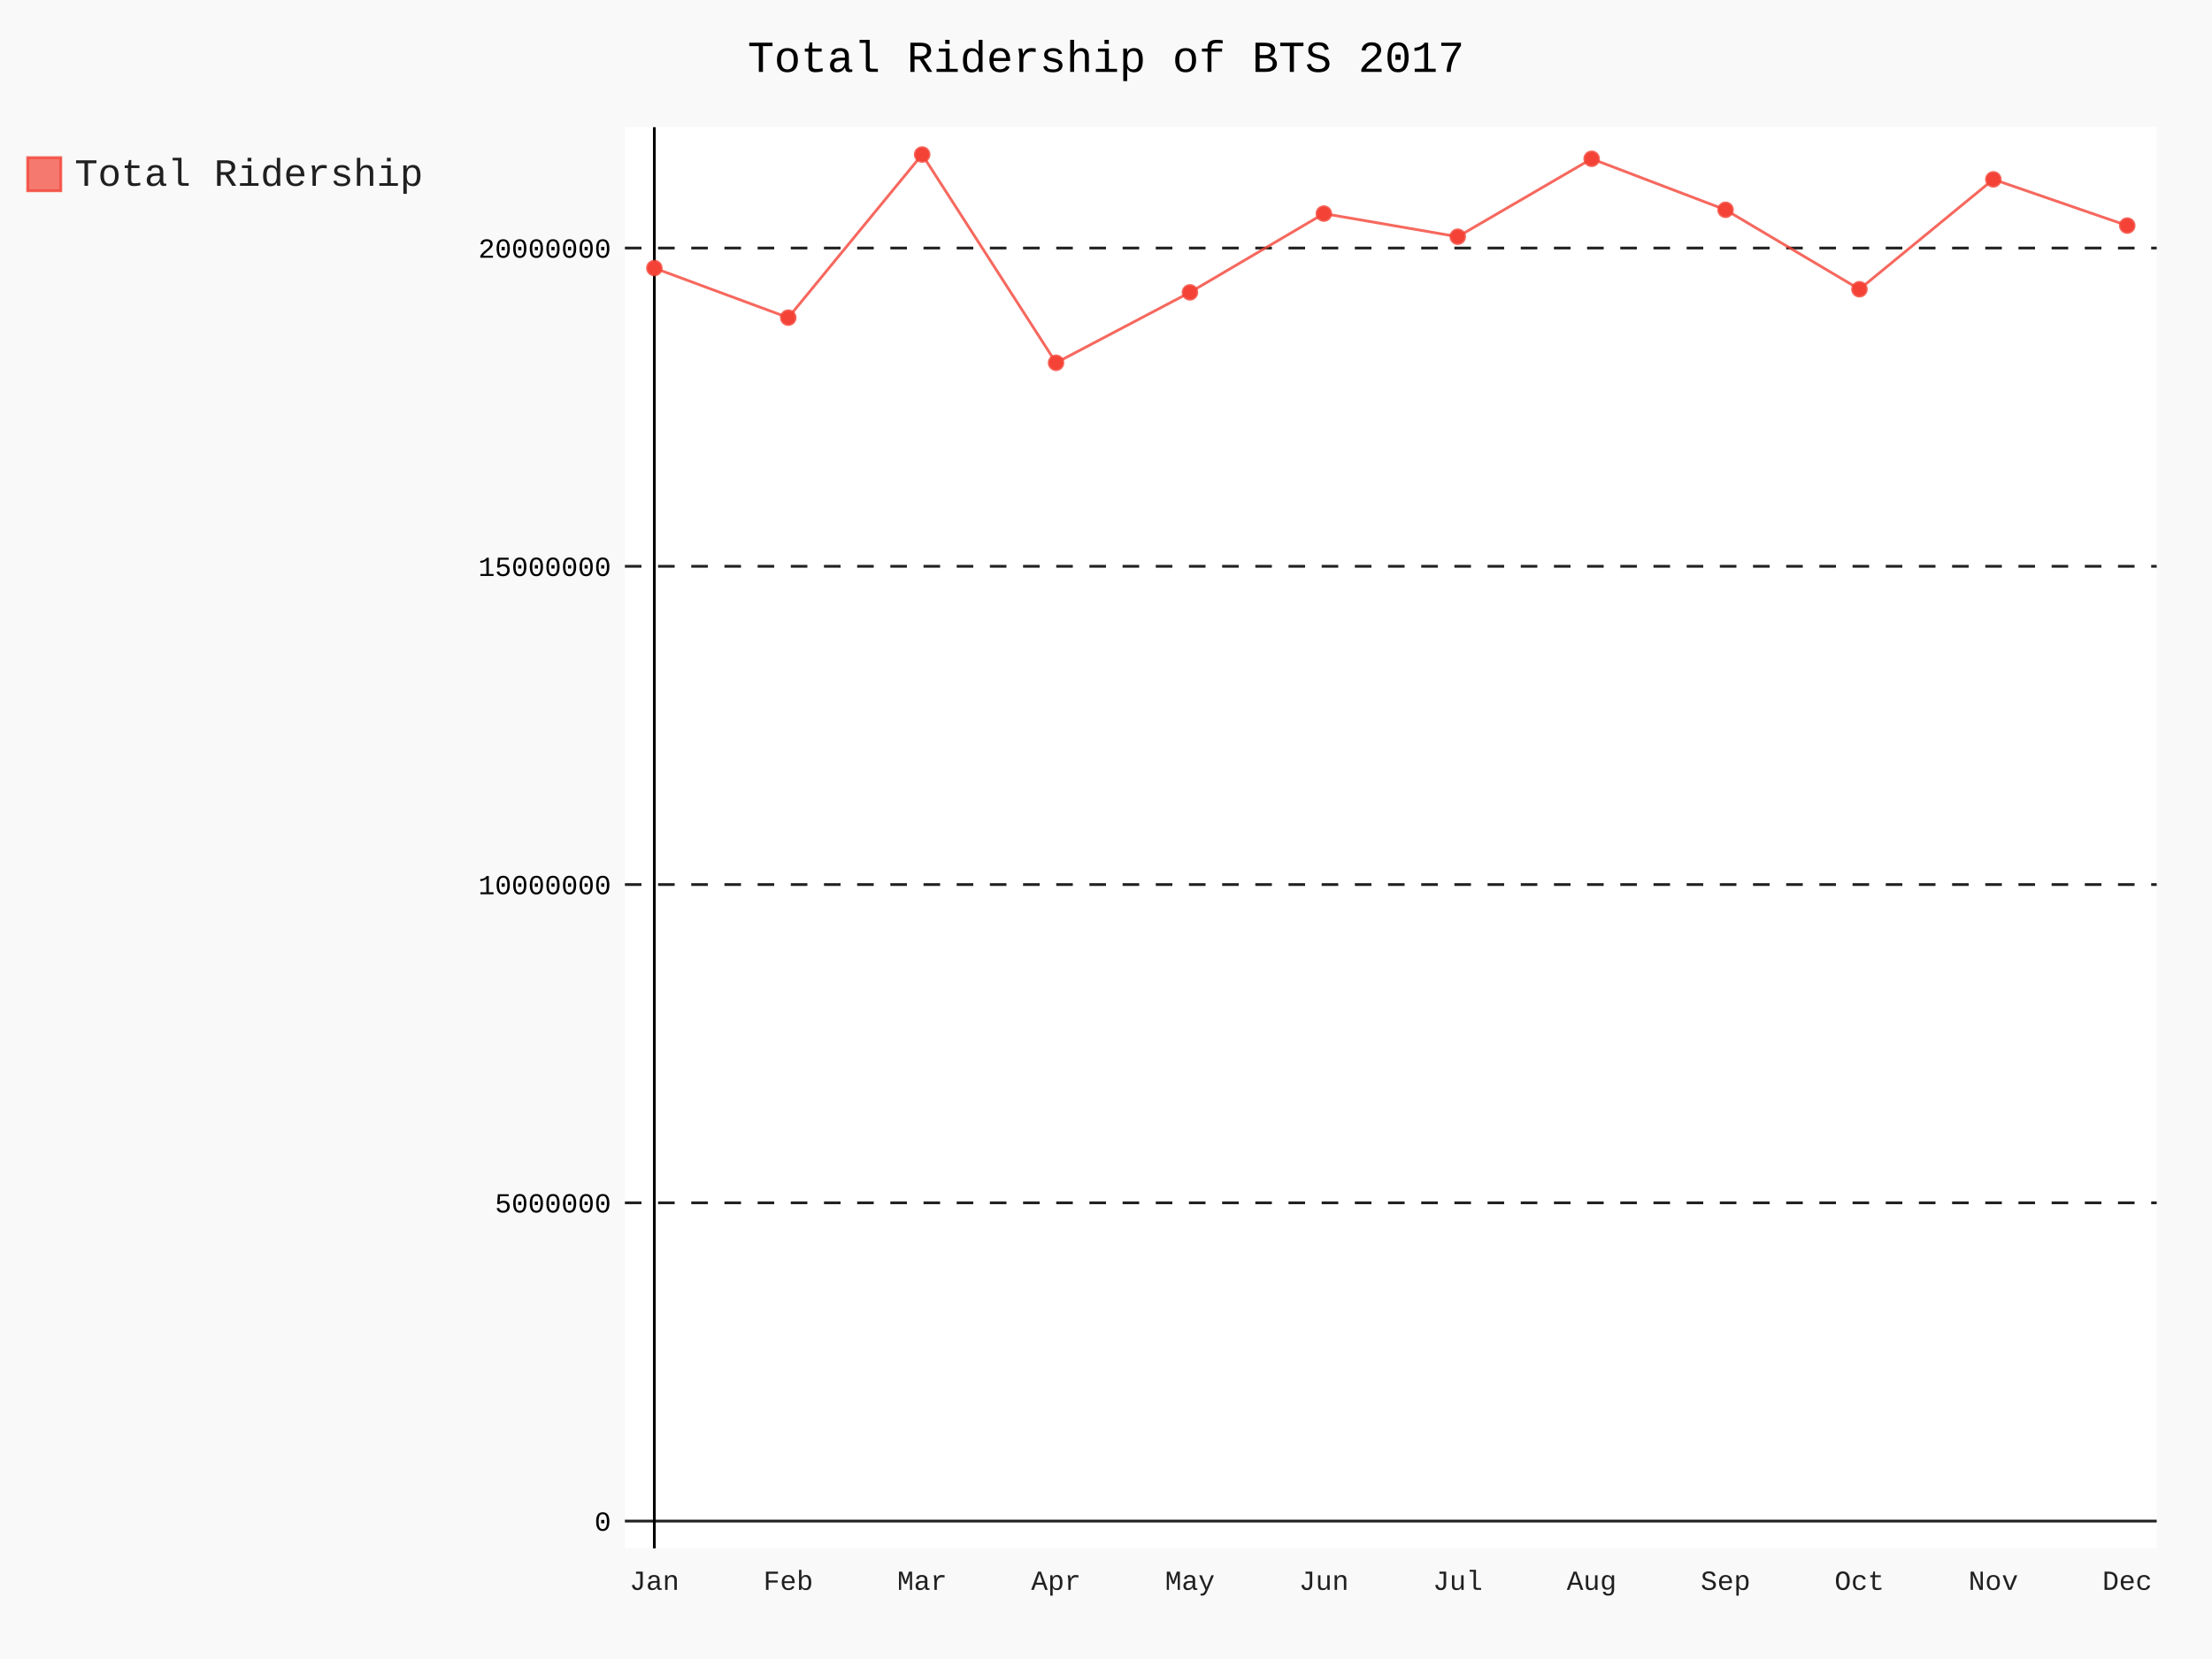
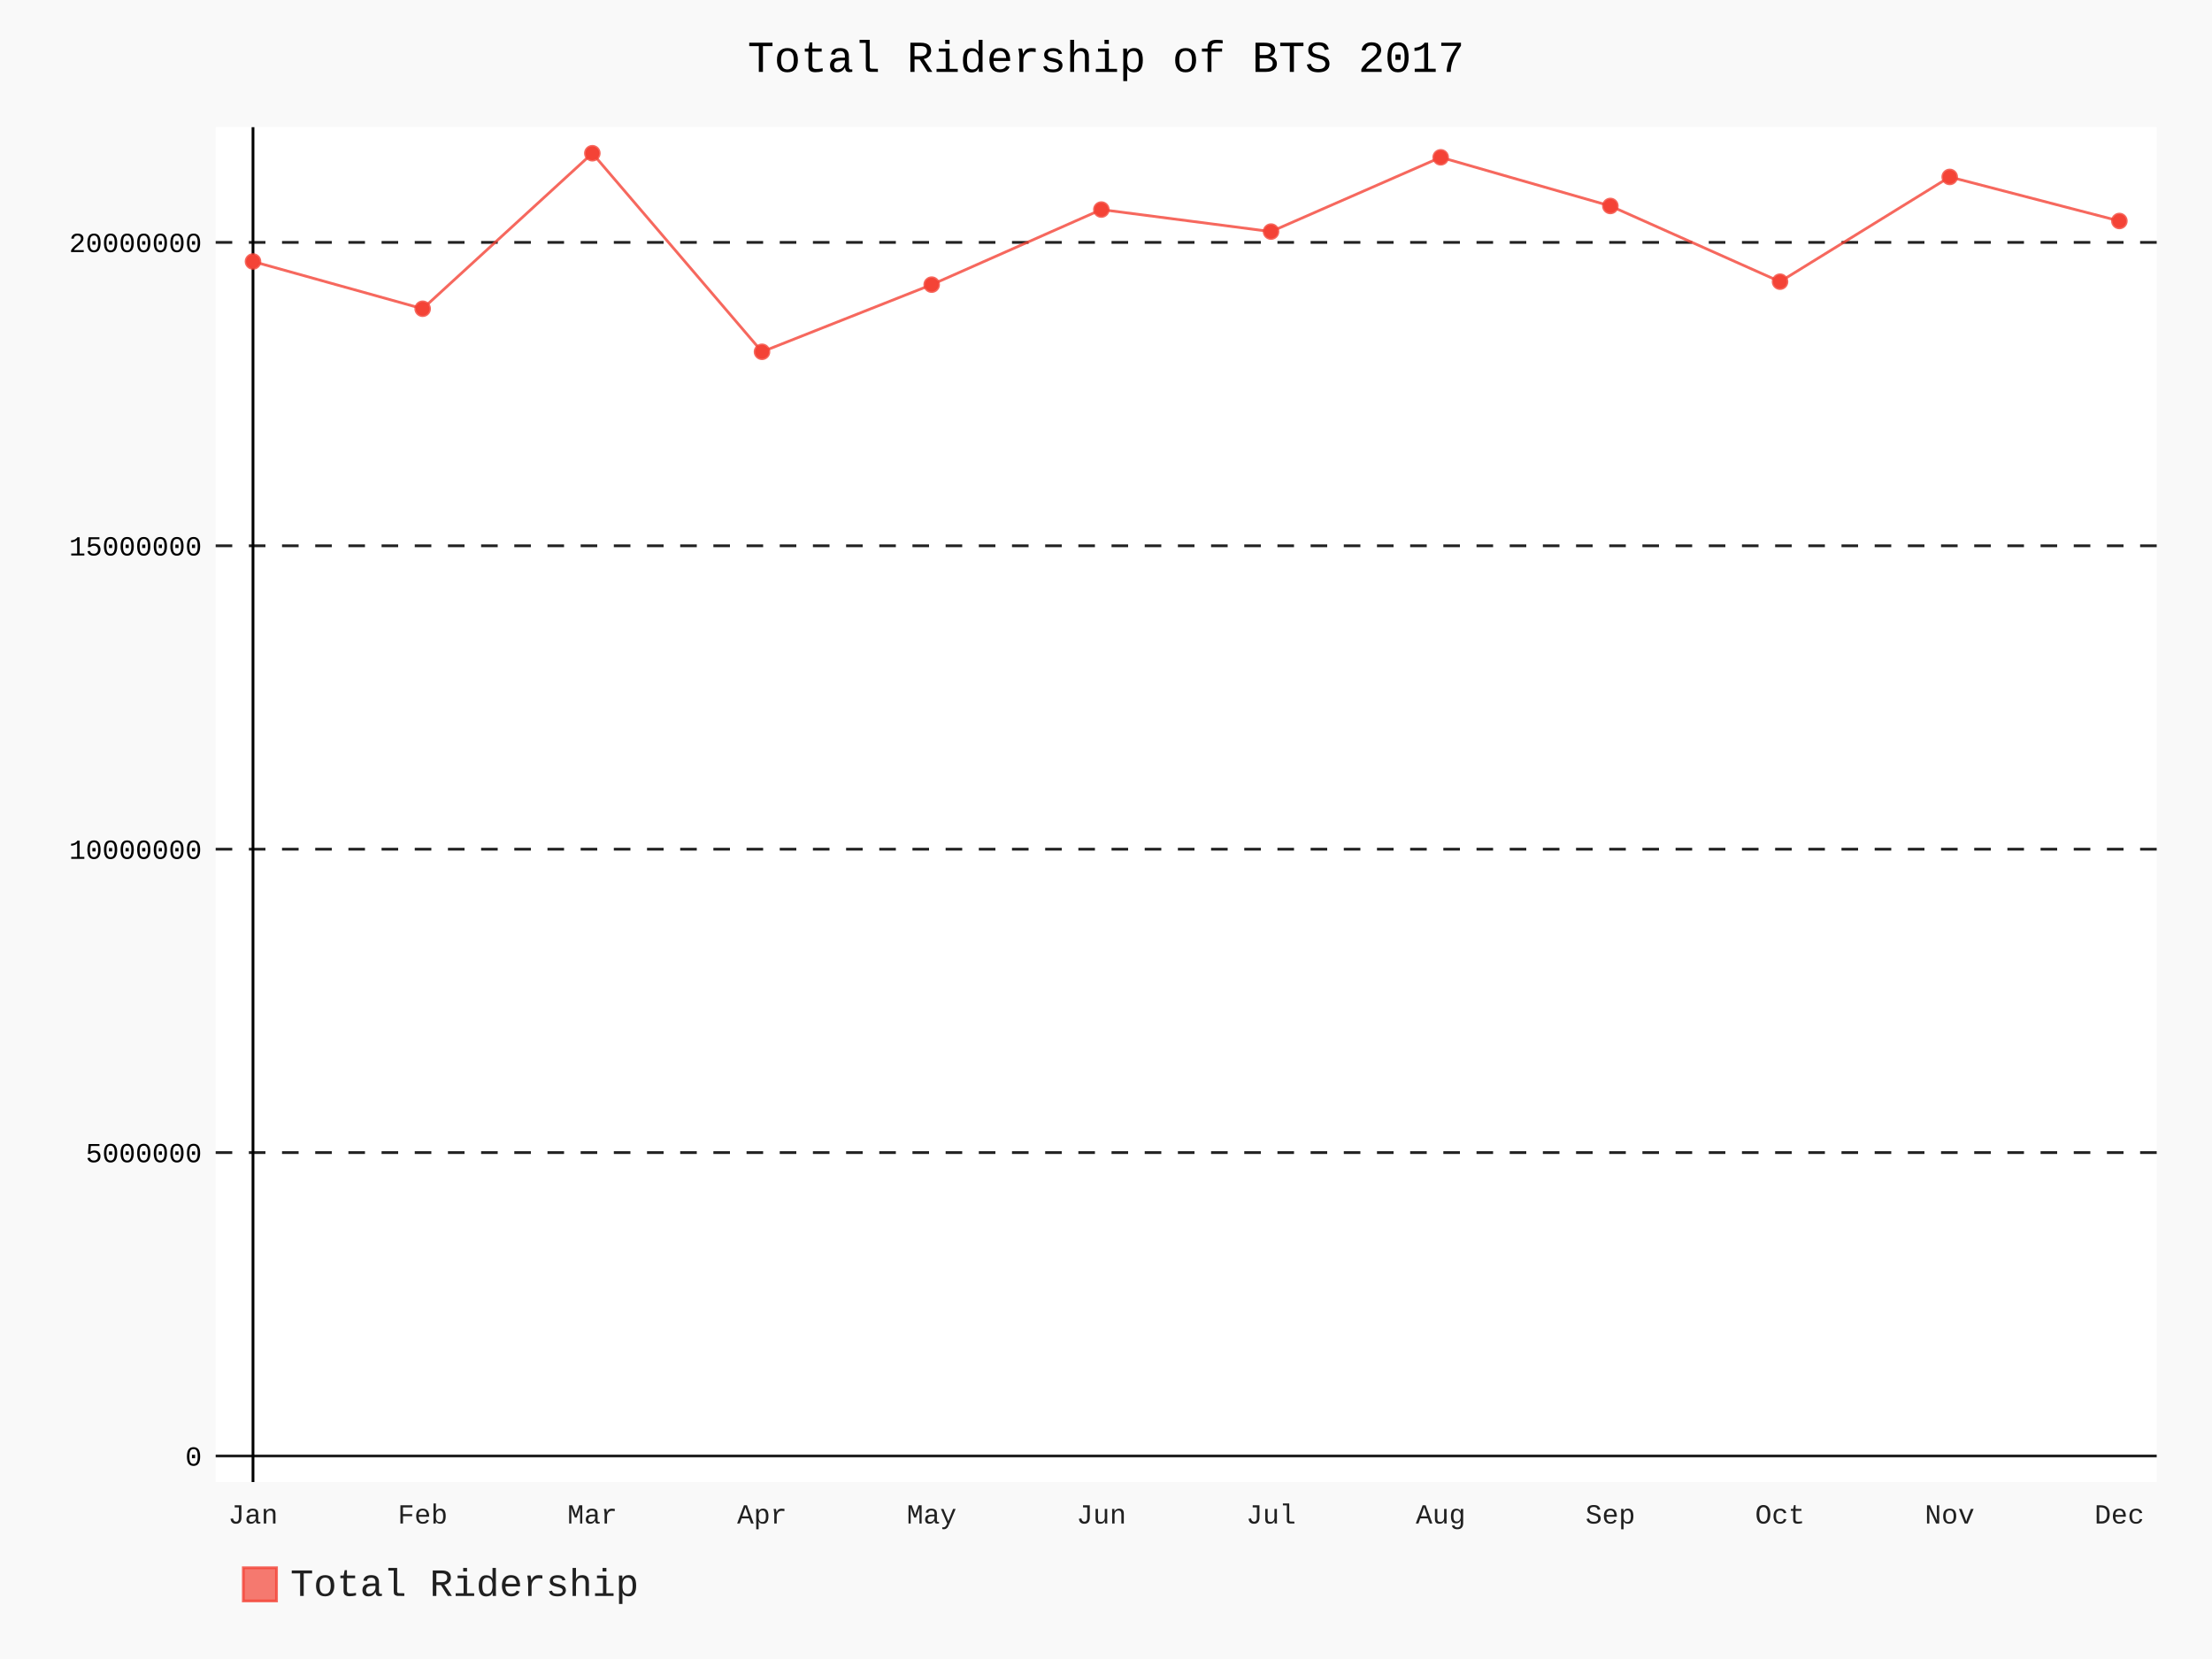
- <svg xmlns="http://www.w3.org/2000/svg" class="pygal-chart" id="chart-59d0e874-125e-4a9a-b436-a84f29a0ba2f" viewBox="0 0 800 600">
+ <svg xmlns="http://www.w3.org/2000/svg" class="pygal-chart" id="chart-cadbf7a1-a46c-4838-bb44-a065e58d406d" viewBox="0 0 800 600">
  <defs>
-     <style type="text/css">#chart-59d0e874-125e-4a9a-b436-a84f29a0ba2f{-webkit-user-select:none;-webkit-font-smoothing:antialiased;font-family:Consolas,"Liberation Mono",Menlo,Courier,monospace}#chart-59d0e874-125e-4a9a-b436-a84f29a0ba2f .title{font-family:Consolas,"Liberation Mono",Menlo,Courier,monospace;font-size:16px}#chart-59d0e874-125e-4a9a-b436-a84f29a0ba2f .legends .legend text{font-family:Consolas,"Liberation Mono",Menlo,Courier,monospace;font-size:14px}#chart-59d0e874-125e-4a9a-b436-a84f29a0ba2f .axis text{font-family:Consolas,"Liberation Mono",Menlo,Courier,monospace;font-size:10px}#chart-59d0e874-125e-4a9a-b436-a84f29a0ba2f .axis text.major{font-family:Consolas,"Liberation Mono",Menlo,Courier,monospace;font-size:10px}#chart-59d0e874-125e-4a9a-b436-a84f29a0ba2f .text-overlay text.value{font-family:Consolas,"Liberation Mono",Menlo,Courier,monospace;font-size:16px}#chart-59d0e874-125e-4a9a-b436-a84f29a0ba2f .text-overlay text.label{font-family:Consolas,"Liberation Mono",Menlo,Courier,monospace;font-size:10px}#chart-59d0e874-125e-4a9a-b436-a84f29a0ba2f .tooltip{font-family:Consolas,"Liberation Mono",Menlo,Courier,monospace;font-size:14px}#chart-59d0e874-125e-4a9a-b436-a84f29a0ba2f text.no_data{font-family:Consolas,"Liberation Mono",Menlo,Courier,monospace;font-size:64px}
- #chart-59d0e874-125e-4a9a-b436-a84f29a0ba2f{background-color:rgba(249,249,249,1)}#chart-59d0e874-125e-4a9a-b436-a84f29a0ba2f path,#chart-59d0e874-125e-4a9a-b436-a84f29a0ba2f line,#chart-59d0e874-125e-4a9a-b436-a84f29a0ba2f rect,#chart-59d0e874-125e-4a9a-b436-a84f29a0ba2f circle{-webkit-transition:150ms;-moz-transition:150ms;transition:150ms}#chart-59d0e874-125e-4a9a-b436-a84f29a0ba2f .graph &gt; .background{fill:rgba(249,249,249,1)}#chart-59d0e874-125e-4a9a-b436-a84f29a0ba2f .plot &gt; .background{fill:rgba(255,255,255,1)}#chart-59d0e874-125e-4a9a-b436-a84f29a0ba2f .graph{fill:rgba(0,0,0,.87)}#chart-59d0e874-125e-4a9a-b436-a84f29a0ba2f text.no_data{fill:rgba(0,0,0,1)}#chart-59d0e874-125e-4a9a-b436-a84f29a0ba2f .title{fill:rgba(0,0,0,1)}#chart-59d0e874-125e-4a9a-b436-a84f29a0ba2f .legends .legend text{fill:rgba(0,0,0,.87)}#chart-59d0e874-125e-4a9a-b436-a84f29a0ba2f .legends .legend:hover text{fill:rgba(0,0,0,1)}#chart-59d0e874-125e-4a9a-b436-a84f29a0ba2f .axis .line{stroke:rgba(0,0,0,1)}#chart-59d0e874-125e-4a9a-b436-a84f29a0ba2f .axis .guide.line{stroke:rgba(0,0,0,.54)}#chart-59d0e874-125e-4a9a-b436-a84f29a0ba2f .axis .major.line{stroke:rgba(0,0,0,.87)}#chart-59d0e874-125e-4a9a-b436-a84f29a0ba2f .axis text.major{fill:rgba(0,0,0,1)}#chart-59d0e874-125e-4a9a-b436-a84f29a0ba2f .axis.y .guides:hover .guide.line,#chart-59d0e874-125e-4a9a-b436-a84f29a0ba2f .line-graph .axis.x .guides:hover .guide.line,#chart-59d0e874-125e-4a9a-b436-a84f29a0ba2f .stackedline-graph .axis.x .guides:hover .guide.line,#chart-59d0e874-125e-4a9a-b436-a84f29a0ba2f .xy-graph .axis.x .guides:hover .guide.line{stroke:rgba(0,0,0,1)}#chart-59d0e874-125e-4a9a-b436-a84f29a0ba2f .axis .guides:hover text{fill:rgba(0,0,0,1)}#chart-59d0e874-125e-4a9a-b436-a84f29a0ba2f .reactive{fill-opacity:.7;stroke-opacity:.8}#chart-59d0e874-125e-4a9a-b436-a84f29a0ba2f .ci{stroke:rgba(0,0,0,.87)}#chart-59d0e874-125e-4a9a-b436-a84f29a0ba2f .reactive.active,#chart-59d0e874-125e-4a9a-b436-a84f29a0ba2f .active .reactive{fill-opacity:.8;stroke-opacity:.9;stroke-width:4}#chart-59d0e874-125e-4a9a-b436-a84f29a0ba2f .ci .reactive.active{stroke-width:1.5}#chart-59d0e874-125e-4a9a-b436-a84f29a0ba2f .series text{fill:rgba(0,0,0,1)}#chart-59d0e874-125e-4a9a-b436-a84f29a0ba2f .tooltip rect{fill:rgba(255,255,255,1);stroke:rgba(0,0,0,1);-webkit-transition:opacity 150ms;-moz-transition:opacity 150ms;transition:opacity 150ms}#chart-59d0e874-125e-4a9a-b436-a84f29a0ba2f .tooltip .label{fill:rgba(0,0,0,.87)}#chart-59d0e874-125e-4a9a-b436-a84f29a0ba2f .tooltip .label{fill:rgba(0,0,0,.87)}#chart-59d0e874-125e-4a9a-b436-a84f29a0ba2f .tooltip .legend{font-size:.8em;fill:rgba(0,0,0,.54)}#chart-59d0e874-125e-4a9a-b436-a84f29a0ba2f .tooltip .x_label{font-size:.6em;fill:rgba(0,0,0,1)}#chart-59d0e874-125e-4a9a-b436-a84f29a0ba2f .tooltip .xlink{font-size:.5em;text-decoration:underline}#chart-59d0e874-125e-4a9a-b436-a84f29a0ba2f .tooltip .value{font-size:1.5em}#chart-59d0e874-125e-4a9a-b436-a84f29a0ba2f .bound{font-size:.5em}#chart-59d0e874-125e-4a9a-b436-a84f29a0ba2f .max-value{font-size:.75em;fill:rgba(0,0,0,.54)}#chart-59d0e874-125e-4a9a-b436-a84f29a0ba2f .map-element{fill:rgba(255,255,255,1);stroke:rgba(0,0,0,.54) !important}#chart-59d0e874-125e-4a9a-b436-a84f29a0ba2f .map-element .reactive{fill-opacity:inherit;stroke-opacity:inherit}#chart-59d0e874-125e-4a9a-b436-a84f29a0ba2f .color-0,#chart-59d0e874-125e-4a9a-b436-a84f29a0ba2f .color-0 a:visited{stroke:#F44336;fill:#F44336}#chart-59d0e874-125e-4a9a-b436-a84f29a0ba2f .text-overlay .color-0 text{fill:black}
- #chart-59d0e874-125e-4a9a-b436-a84f29a0ba2f text.no_data{text-anchor:middle}#chart-59d0e874-125e-4a9a-b436-a84f29a0ba2f .guide.line{fill:none}#chart-59d0e874-125e-4a9a-b436-a84f29a0ba2f .centered{text-anchor:middle}#chart-59d0e874-125e-4a9a-b436-a84f29a0ba2f .title{text-anchor:middle}#chart-59d0e874-125e-4a9a-b436-a84f29a0ba2f .legends .legend text{fill-opacity:1}#chart-59d0e874-125e-4a9a-b436-a84f29a0ba2f .axis.x text{text-anchor:middle}#chart-59d0e874-125e-4a9a-b436-a84f29a0ba2f .axis.x:not(.web) text[transform]{text-anchor:start}#chart-59d0e874-125e-4a9a-b436-a84f29a0ba2f .axis.x:not(.web) text[transform].backwards{text-anchor:end}#chart-59d0e874-125e-4a9a-b436-a84f29a0ba2f .axis.y text{text-anchor:end}#chart-59d0e874-125e-4a9a-b436-a84f29a0ba2f .axis.y text[transform].backwards{text-anchor:start}#chart-59d0e874-125e-4a9a-b436-a84f29a0ba2f .axis.y2 text{text-anchor:start}#chart-59d0e874-125e-4a9a-b436-a84f29a0ba2f .axis.y2 text[transform].backwards{text-anchor:end}#chart-59d0e874-125e-4a9a-b436-a84f29a0ba2f .axis .guide.line{stroke-dasharray:4,4}#chart-59d0e874-125e-4a9a-b436-a84f29a0ba2f .axis .major.guide.line{stroke-dasharray:6,6}#chart-59d0e874-125e-4a9a-b436-a84f29a0ba2f .horizontal .axis.y .guide.line,#chart-59d0e874-125e-4a9a-b436-a84f29a0ba2f .horizontal .axis.y2 .guide.line,#chart-59d0e874-125e-4a9a-b436-a84f29a0ba2f .vertical .axis.x .guide.line{opacity:0}#chart-59d0e874-125e-4a9a-b436-a84f29a0ba2f .horizontal .axis.always_show .guide.line,#chart-59d0e874-125e-4a9a-b436-a84f29a0ba2f .vertical .axis.always_show .guide.line{opacity:1 !important}#chart-59d0e874-125e-4a9a-b436-a84f29a0ba2f .axis.y .guides:hover .guide.line,#chart-59d0e874-125e-4a9a-b436-a84f29a0ba2f .axis.y2 .guides:hover .guide.line,#chart-59d0e874-125e-4a9a-b436-a84f29a0ba2f .axis.x .guides:hover .guide.line{opacity:1}#chart-59d0e874-125e-4a9a-b436-a84f29a0ba2f .axis .guides:hover text{opacity:1}#chart-59d0e874-125e-4a9a-b436-a84f29a0ba2f .nofill{fill:none}#chart-59d0e874-125e-4a9a-b436-a84f29a0ba2f .subtle-fill{fill-opacity:.2}#chart-59d0e874-125e-4a9a-b436-a84f29a0ba2f .dot{stroke-width:1px;fill-opacity:1}#chart-59d0e874-125e-4a9a-b436-a84f29a0ba2f .dot.active{stroke-width:5px}#chart-59d0e874-125e-4a9a-b436-a84f29a0ba2f .dot.negative{fill:transparent}#chart-59d0e874-125e-4a9a-b436-a84f29a0ba2f text,#chart-59d0e874-125e-4a9a-b436-a84f29a0ba2f tspan{stroke:none !important}#chart-59d0e874-125e-4a9a-b436-a84f29a0ba2f .series text.active{opacity:1}#chart-59d0e874-125e-4a9a-b436-a84f29a0ba2f .tooltip rect{fill-opacity:.95;stroke-width:.5}#chart-59d0e874-125e-4a9a-b436-a84f29a0ba2f .tooltip text{fill-opacity:1}#chart-59d0e874-125e-4a9a-b436-a84f29a0ba2f .showable{visibility:hidden}#chart-59d0e874-125e-4a9a-b436-a84f29a0ba2f .showable.shown{visibility:visible}#chart-59d0e874-125e-4a9a-b436-a84f29a0ba2f .gauge-background{fill:rgba(229,229,229,1);stroke:none}#chart-59d0e874-125e-4a9a-b436-a84f29a0ba2f .bg-lines{stroke:rgba(249,249,249,1);stroke-width:2px}</style>
+     <style type="text/css">#chart-cadbf7a1-a46c-4838-bb44-a065e58d406d{-webkit-user-select:none;-webkit-font-smoothing:antialiased;font-family:Consolas,"Liberation Mono",Menlo,Courier,monospace}#chart-cadbf7a1-a46c-4838-bb44-a065e58d406d .title{font-family:Consolas,"Liberation Mono",Menlo,Courier,monospace;font-size:16px}#chart-cadbf7a1-a46c-4838-bb44-a065e58d406d .legends .legend text{font-family:Consolas,"Liberation Mono",Menlo,Courier,monospace;font-size:14px}#chart-cadbf7a1-a46c-4838-bb44-a065e58d406d .axis text{font-family:Consolas,"Liberation Mono",Menlo,Courier,monospace;font-size:10px}#chart-cadbf7a1-a46c-4838-bb44-a065e58d406d .axis text.major{font-family:Consolas,"Liberation Mono",Menlo,Courier,monospace;font-size:10px}#chart-cadbf7a1-a46c-4838-bb44-a065e58d406d .text-overlay text.value{font-family:Consolas,"Liberation Mono",Menlo,Courier,monospace;font-size:16px}#chart-cadbf7a1-a46c-4838-bb44-a065e58d406d .text-overlay text.label{font-family:Consolas,"Liberation Mono",Menlo,Courier,monospace;font-size:10px}#chart-cadbf7a1-a46c-4838-bb44-a065e58d406d .tooltip{font-family:Consolas,"Liberation Mono",Menlo,Courier,monospace;font-size:14px}#chart-cadbf7a1-a46c-4838-bb44-a065e58d406d text.no_data{font-family:Consolas,"Liberation Mono",Menlo,Courier,monospace;font-size:64px}
+ #chart-cadbf7a1-a46c-4838-bb44-a065e58d406d{background-color:rgba(249,249,249,1)}#chart-cadbf7a1-a46c-4838-bb44-a065e58d406d path,#chart-cadbf7a1-a46c-4838-bb44-a065e58d406d line,#chart-cadbf7a1-a46c-4838-bb44-a065e58d406d rect,#chart-cadbf7a1-a46c-4838-bb44-a065e58d406d circle{-webkit-transition:150ms;-moz-transition:150ms;transition:150ms}#chart-cadbf7a1-a46c-4838-bb44-a065e58d406d .graph &gt; .background{fill:rgba(249,249,249,1)}#chart-cadbf7a1-a46c-4838-bb44-a065e58d406d .plot &gt; .background{fill:rgba(255,255,255,1)}#chart-cadbf7a1-a46c-4838-bb44-a065e58d406d .graph{fill:rgba(0,0,0,.87)}#chart-cadbf7a1-a46c-4838-bb44-a065e58d406d text.no_data{fill:rgba(0,0,0,1)}#chart-cadbf7a1-a46c-4838-bb44-a065e58d406d .title{fill:rgba(0,0,0,1)}#chart-cadbf7a1-a46c-4838-bb44-a065e58d406d .legends .legend text{fill:rgba(0,0,0,.87)}#chart-cadbf7a1-a46c-4838-bb44-a065e58d406d .legends .legend:hover text{fill:rgba(0,0,0,1)}#chart-cadbf7a1-a46c-4838-bb44-a065e58d406d .axis .line{stroke:rgba(0,0,0,1)}#chart-cadbf7a1-a46c-4838-bb44-a065e58d406d .axis .guide.line{stroke:rgba(0,0,0,.54)}#chart-cadbf7a1-a46c-4838-bb44-a065e58d406d .axis .major.line{stroke:rgba(0,0,0,.87)}#chart-cadbf7a1-a46c-4838-bb44-a065e58d406d .axis text.major{fill:rgba(0,0,0,1)}#chart-cadbf7a1-a46c-4838-bb44-a065e58d406d .axis.y .guides:hover .guide.line,#chart-cadbf7a1-a46c-4838-bb44-a065e58d406d .line-graph .axis.x .guides:hover .guide.line,#chart-cadbf7a1-a46c-4838-bb44-a065e58d406d .stackedline-graph .axis.x .guides:hover .guide.line,#chart-cadbf7a1-a46c-4838-bb44-a065e58d406d .xy-graph .axis.x .guides:hover .guide.line{stroke:rgba(0,0,0,1)}#chart-cadbf7a1-a46c-4838-bb44-a065e58d406d .axis .guides:hover text{fill:rgba(0,0,0,1)}#chart-cadbf7a1-a46c-4838-bb44-a065e58d406d .reactive{fill-opacity:.7;stroke-opacity:.8}#chart-cadbf7a1-a46c-4838-bb44-a065e58d406d .ci{stroke:rgba(0,0,0,.87)}#chart-cadbf7a1-a46c-4838-bb44-a065e58d406d .reactive.active,#chart-cadbf7a1-a46c-4838-bb44-a065e58d406d .active .reactive{fill-opacity:.8;stroke-opacity:.9;stroke-width:4}#chart-cadbf7a1-a46c-4838-bb44-a065e58d406d .ci .reactive.active{stroke-width:1.5}#chart-cadbf7a1-a46c-4838-bb44-a065e58d406d .series text{fill:rgba(0,0,0,1)}#chart-cadbf7a1-a46c-4838-bb44-a065e58d406d .tooltip rect{fill:rgba(255,255,255,1);stroke:rgba(0,0,0,1);-webkit-transition:opacity 150ms;-moz-transition:opacity 150ms;transition:opacity 150ms}#chart-cadbf7a1-a46c-4838-bb44-a065e58d406d .tooltip .label{fill:rgba(0,0,0,.87)}#chart-cadbf7a1-a46c-4838-bb44-a065e58d406d .tooltip .label{fill:rgba(0,0,0,.87)}#chart-cadbf7a1-a46c-4838-bb44-a065e58d406d .tooltip .legend{font-size:.8em;fill:rgba(0,0,0,.54)}#chart-cadbf7a1-a46c-4838-bb44-a065e58d406d .tooltip .x_label{font-size:.6em;fill:rgba(0,0,0,1)}#chart-cadbf7a1-a46c-4838-bb44-a065e58d406d .tooltip .xlink{font-size:.5em;text-decoration:underline}#chart-cadbf7a1-a46c-4838-bb44-a065e58d406d .tooltip .value{font-size:1.5em}#chart-cadbf7a1-a46c-4838-bb44-a065e58d406d .bound{font-size:.5em}#chart-cadbf7a1-a46c-4838-bb44-a065e58d406d .max-value{font-size:.75em;fill:rgba(0,0,0,.54)}#chart-cadbf7a1-a46c-4838-bb44-a065e58d406d .map-element{fill:rgba(255,255,255,1);stroke:rgba(0,0,0,.54) !important}#chart-cadbf7a1-a46c-4838-bb44-a065e58d406d .map-element .reactive{fill-opacity:inherit;stroke-opacity:inherit}#chart-cadbf7a1-a46c-4838-bb44-a065e58d406d .color-0,#chart-cadbf7a1-a46c-4838-bb44-a065e58d406d .color-0 a:visited{stroke:#F44336;fill:#F44336}#chart-cadbf7a1-a46c-4838-bb44-a065e58d406d .text-overlay .color-0 text{fill:black}
+ #chart-cadbf7a1-a46c-4838-bb44-a065e58d406d text.no_data{text-anchor:middle}#chart-cadbf7a1-a46c-4838-bb44-a065e58d406d .guide.line{fill:none}#chart-cadbf7a1-a46c-4838-bb44-a065e58d406d .centered{text-anchor:middle}#chart-cadbf7a1-a46c-4838-bb44-a065e58d406d .title{text-anchor:middle}#chart-cadbf7a1-a46c-4838-bb44-a065e58d406d .legends .legend text{fill-opacity:1}#chart-cadbf7a1-a46c-4838-bb44-a065e58d406d .axis.x text{text-anchor:middle}#chart-cadbf7a1-a46c-4838-bb44-a065e58d406d .axis.x:not(.web) text[transform]{text-anchor:start}#chart-cadbf7a1-a46c-4838-bb44-a065e58d406d .axis.x:not(.web) text[transform].backwards{text-anchor:end}#chart-cadbf7a1-a46c-4838-bb44-a065e58d406d .axis.y text{text-anchor:end}#chart-cadbf7a1-a46c-4838-bb44-a065e58d406d .axis.y text[transform].backwards{text-anchor:start}#chart-cadbf7a1-a46c-4838-bb44-a065e58d406d .axis.y2 text{text-anchor:start}#chart-cadbf7a1-a46c-4838-bb44-a065e58d406d .axis.y2 text[transform].backwards{text-anchor:end}#chart-cadbf7a1-a46c-4838-bb44-a065e58d406d .axis .guide.line{stroke-dasharray:4,4}#chart-cadbf7a1-a46c-4838-bb44-a065e58d406d .axis .major.guide.line{stroke-dasharray:6,6}#chart-cadbf7a1-a46c-4838-bb44-a065e58d406d .horizontal .axis.y .guide.line,#chart-cadbf7a1-a46c-4838-bb44-a065e58d406d .horizontal .axis.y2 .guide.line,#chart-cadbf7a1-a46c-4838-bb44-a065e58d406d .vertical .axis.x .guide.line{opacity:0}#chart-cadbf7a1-a46c-4838-bb44-a065e58d406d .horizontal .axis.always_show .guide.line,#chart-cadbf7a1-a46c-4838-bb44-a065e58d406d .vertical .axis.always_show .guide.line{opacity:1 !important}#chart-cadbf7a1-a46c-4838-bb44-a065e58d406d .axis.y .guides:hover .guide.line,#chart-cadbf7a1-a46c-4838-bb44-a065e58d406d .axis.y2 .guides:hover .guide.line,#chart-cadbf7a1-a46c-4838-bb44-a065e58d406d .axis.x .guides:hover .guide.line{opacity:1}#chart-cadbf7a1-a46c-4838-bb44-a065e58d406d .axis .guides:hover text{opacity:1}#chart-cadbf7a1-a46c-4838-bb44-a065e58d406d .nofill{fill:none}#chart-cadbf7a1-a46c-4838-bb44-a065e58d406d .subtle-fill{fill-opacity:.2}#chart-cadbf7a1-a46c-4838-bb44-a065e58d406d .dot{stroke-width:1px;fill-opacity:1}#chart-cadbf7a1-a46c-4838-bb44-a065e58d406d .dot.active{stroke-width:5px}#chart-cadbf7a1-a46c-4838-bb44-a065e58d406d .dot.negative{fill:transparent}#chart-cadbf7a1-a46c-4838-bb44-a065e58d406d text,#chart-cadbf7a1-a46c-4838-bb44-a065e58d406d tspan{stroke:none !important}#chart-cadbf7a1-a46c-4838-bb44-a065e58d406d .series text.active{opacity:1}#chart-cadbf7a1-a46c-4838-bb44-a065e58d406d .tooltip rect{fill-opacity:.95;stroke-width:.5}#chart-cadbf7a1-a46c-4838-bb44-a065e58d406d .tooltip text{fill-opacity:1}#chart-cadbf7a1-a46c-4838-bb44-a065e58d406d .showable{visibility:hidden}#chart-cadbf7a1-a46c-4838-bb44-a065e58d406d .showable.shown{visibility:visible}#chart-cadbf7a1-a46c-4838-bb44-a065e58d406d .gauge-background{fill:rgba(229,229,229,1);stroke:none}#chart-cadbf7a1-a46c-4838-bb44-a065e58d406d .bg-lines{stroke:rgba(249,249,249,1);stroke-width:2px}</style>
  </defs>
  <g class="graph line-graph vertical">
    <rect class="background" height="600" width="800" x="0" y="0" />
-     <g class="plot" transform="translate(226, 46)">
-       <rect class="background" height="514" width="554.0" x="0" y="0" />
+     <g class="plot" transform="translate(78, 46)">
+       <rect class="background" height="490.0" width="702.0" x="0" y="0" />
      <g class="axis y always_show">
        <g class="guides">
-           <path class="axis major line" d="M0 504.115 h554" />
-           <text class="major" x="-5" y="507.615">0</text>
+           <path class="axis major line" d="M0 480.577 h702" />
+           <text class="major" x="-5" y="484.077">0</text>
        </g>
        <g class="guides">
-           <path class="major guide line" d="M0 389.013 h554" />
-           <text class="major" x="-5" y="392.513">5000000</text>
+           <path class="major guide line" d="M0 370.849 h702" />
+           <text class="major" x="-5" y="374.349">5000000</text>
        </g>
        <g class="guides">
-           <path class="major guide line" d="M0 273.911 h554" />
-           <text class="major" x="-5" y="277.411">10000000</text>
+           <path class="major guide line" d="M0 261.121 h702" />
+           <text class="major" x="-5" y="264.621">10000000</text>
        </g>
        <g class="guides">
-           <path class="major guide line" d="M0 158.808 h554" />
-           <text class="major" x="-5" y="162.308">15000000</text>
+           <path class="major guide line" d="M0 151.393 h702" />
+           <text class="major" x="-5" y="154.893">15000000</text>
        </g>
        <g class="guides">
-           <path class="major guide line" d="M0 43.706 h554" />
-           <text class="major" x="-5" y="47.206">20000000</text>
+           <path class="major guide line" d="M0 41.665 h702" />
+           <text class="major" x="-5" y="45.165">20000000</text>
        </g>
      </g>
      <g class="axis x">
        <g class="guides">
-           <path class="line" d="M10.654 0 v514" />
-           <text class="" x="10.654" y="529.0">Jan</text>
+           <path class="line" d="M13.5 0 v490" />
+           <text class="" x="13.5" y="505.0">Jan</text>
        </g>
        <g class="guides">
-           <path class="guide line" d="M59.08 0 v514" />
-           <text class="" x="59.08" y="529.0">Feb</text>
+           <path class="guide line" d="M74.864 0 v490" />
+           <text class="" x="74.864" y="505.0">Feb</text>
        </g>
        <g class="guides">
-           <path class="guide line" d="M107.507 0 v514" />
-           <text class="" x="107.507" y="529.0">Mar</text>
+           <path class="guide line" d="M136.227 0 v490" />
+           <text class="" x="136.227" y="505.0">Mar</text>
        </g>
        <g class="guides">
-           <path class="guide line" d="M155.934 0 v514" />
-           <text class="" x="155.934" y="529.0">Apr</text>
+           <path class="guide line" d="M197.591 0 v490" />
+           <text class="" x="197.591" y="505.0">Apr</text>
        </g>
        <g class="guides">
-           <path class="guide line" d="M204.36 0 v514" />
-           <text class="" x="204.36" y="529.0">May</text>
+           <path class="guide line" d="M258.955 0 v490" />
+           <text class="" x="258.955" y="505.0">May</text>
        </g>
        <g class="guides">
-           <path class="guide line" d="M252.787 0 v514" />
-           <text class="" x="252.787" y="529.0">Jun</text>
+           <path class="guide line" d="M320.318 0 v490" />
+           <text class="" x="320.318" y="505.0">Jun</text>
        </g>
        <g class="guides">
-           <path class="guide line" d="M301.213 0 v514" />
-           <text class="" x="301.213" y="529.0">Jul</text>
+           <path class="guide line" d="M381.682 0 v490" />
+           <text class="" x="381.682" y="505.0">Jul</text>
        </g>
        <g class="guides">
-           <path class="guide line" d="M349.64 0 v514" />
-           <text class="" x="349.64" y="529.0">Aug</text>
+           <path class="guide line" d="M443.045 0 v490" />
+           <text class="" x="443.045" y="505.0">Aug</text>
        </g>
        <g class="guides">
-           <path class="guide line" d="M398.066 0 v514" />
-           <text class="" x="398.066" y="529.0">Sep</text>
+           <path class="guide line" d="M504.409 0 v490" />
+           <text class="" x="504.409" y="505.0">Sep</text>
        </g>
        <g class="guides">
-           <path class="guide line" d="M446.493 0 v514" />
-           <text class="" x="446.493" y="529.0">Oct</text>
+           <path class="guide line" d="M565.773 0 v490" />
+           <text class="" x="565.773" y="505.0">Oct</text>
        </g>
        <g class="guides">
-           <path class="guide line" d="M494.92 0 v514" />
-           <text class="" x="494.92" y="529.0">Nov</text>
+           <path class="guide line" d="M627.136 0 v490" />
+           <text class="" x="627.136" y="505.0">Nov</text>
        </g>
        <g class="guides">
-           <path class="guide line" d="M543.346 0 v514" />
-           <text class="" x="543.346" y="529.0">Dec</text>
+           <path class="guide line" d="M688.5 0 v490" />
+           <text class="" x="688.5" y="505.0">Dec</text>
        </g>
      </g>
      <g class="series serie-0 color-0">
-         <path class="line reactive nofill" d="M10.654 50.954 L59.08 68.882 107.507 9.885 155.934 85.209 204.36 59.736 252.787 31.251 301.213 39.607 349.64 11.428 398.066 29.884 446.493 58.608 494.92 18.87 543.346 35.588" />
+         <path class="line reactive nofill" d="M13.5 48.574 L74.864 65.666 136.227 9.423 197.591 81.23 258.955 56.947 320.318 29.792 381.682 37.758 443.045 10.894 504.409 28.489 565.773 55.872 627.136 17.989 688.5 33.926" />
      </g>
    </g>
    <g class="titles">
      <text class="title plot_title" x="400.0" y="26">Total Ridership of BTS 2017</text>
    </g>
-     <g class="plot overlay" transform="translate(226, 46)">
+     <g class="plot overlay" transform="translate(78, 46)">
      <g class="series serie-0 color-0">
        <g class="dots">
-           <circle class="dot reactive tooltip-trigger" cx="10.654" cy="50.954" r="2.5" />
+           <circle class="dot reactive tooltip-trigger" cx="13.5" cy="48.574" r="2.5" />
        </g>
        <g class="dots">
-           <circle class="dot reactive tooltip-trigger" cx="59.08" cy="68.882" r="2.5" />
+           <circle class="dot reactive tooltip-trigger" cx="74.864" cy="65.666" r="2.5" />
        </g>
        <g class="dots">
-           <circle class="dot reactive tooltip-trigger" cx="107.507" cy="9.885" r="2.5" />
+           <circle class="dot reactive tooltip-trigger" cx="136.227" cy="9.423" r="2.5" />
        </g>
        <g class="dots">
-           <circle class="dot reactive tooltip-trigger" cx="155.934" cy="85.209" r="2.5" />
+           <circle class="dot reactive tooltip-trigger" cx="197.591" cy="81.23" r="2.5" />
        </g>
        <g class="dots">
-           <circle class="dot reactive tooltip-trigger" cx="204.36" cy="59.736" r="2.5" />
+           <circle class="dot reactive tooltip-trigger" cx="258.955" cy="56.947" r="2.5" />
        </g>
        <g class="dots">
-           <circle class="dot reactive tooltip-trigger" cx="252.787" cy="31.251" r="2.5" />
+           <circle class="dot reactive tooltip-trigger" cx="320.318" cy="29.792" r="2.5" />
        </g>
        <g class="dots">
-           <circle class="dot reactive tooltip-trigger" cx="301.213" cy="39.607" r="2.5" />
+           <circle class="dot reactive tooltip-trigger" cx="381.682" cy="37.758" r="2.5" />
        </g>
        <g class="dots">
-           <circle class="dot reactive tooltip-trigger" cx="349.64" cy="11.428" r="2.5" />
+           <circle class="dot reactive tooltip-trigger" cx="443.045" cy="10.894" r="2.5" />
        </g>
        <g class="dots">
-           <circle class="dot reactive tooltip-trigger" cx="398.066" cy="29.884" r="2.5" />
+           <circle class="dot reactive tooltip-trigger" cx="504.409" cy="28.489" r="2.5" />
        </g>
        <g class="dots">
-           <circle class="dot reactive tooltip-trigger" cx="446.493" cy="58.608" r="2.5" />
+           <circle class="dot reactive tooltip-trigger" cx="565.773" cy="55.872" r="2.5" />
        </g>
        <g class="dots">
-           <circle class="dot reactive tooltip-trigger" cx="494.92" cy="18.87" r="2.5" />
+           <circle class="dot reactive tooltip-trigger" cx="627.136" cy="17.989" r="2.5" />
        </g>
        <g class="dots">
-           <circle class="dot reactive tooltip-trigger" cx="543.346" cy="35.588" r="2.5" />
+           <circle class="dot reactive tooltip-trigger" cx="688.5" cy="33.926" r="2.5" />
        </g>
      </g>
    </g>
-     <g class="plot text-overlay" transform="translate(226, 46)">
+     <g class="plot text-overlay" transform="translate(78, 46)">
      <g class="series serie-0 color-0" />
    </g>
-     <g class="plot tooltip-overlay" transform="translate(226, 46)">
+     <g class="plot tooltip-overlay" transform="translate(78, 46)">
      <g class="tooltip" style="opacity: 0" transform="translate(0 0)">
        <rect class="tooltip-box" height="0" rx="0" ry="0" width="0" />
        <g class="text" />
      </g>
    </g>
-     <g class="legends" transform="translate(10, 56)">
+     <g class="legends" transform="translate(88, 566)">
      <g class="legend reactive activate-serie" id="activate-serie-0">
        <rect class="color-0 reactive" height="12" width="12" x="0.0" y="1.0" />
        <text x="17.0" y="11.2">Total Ridership</text>
      </g>
    </g>
-     <g class="legends" transform="translate(790, 56)" />
  </g>
</svg>
